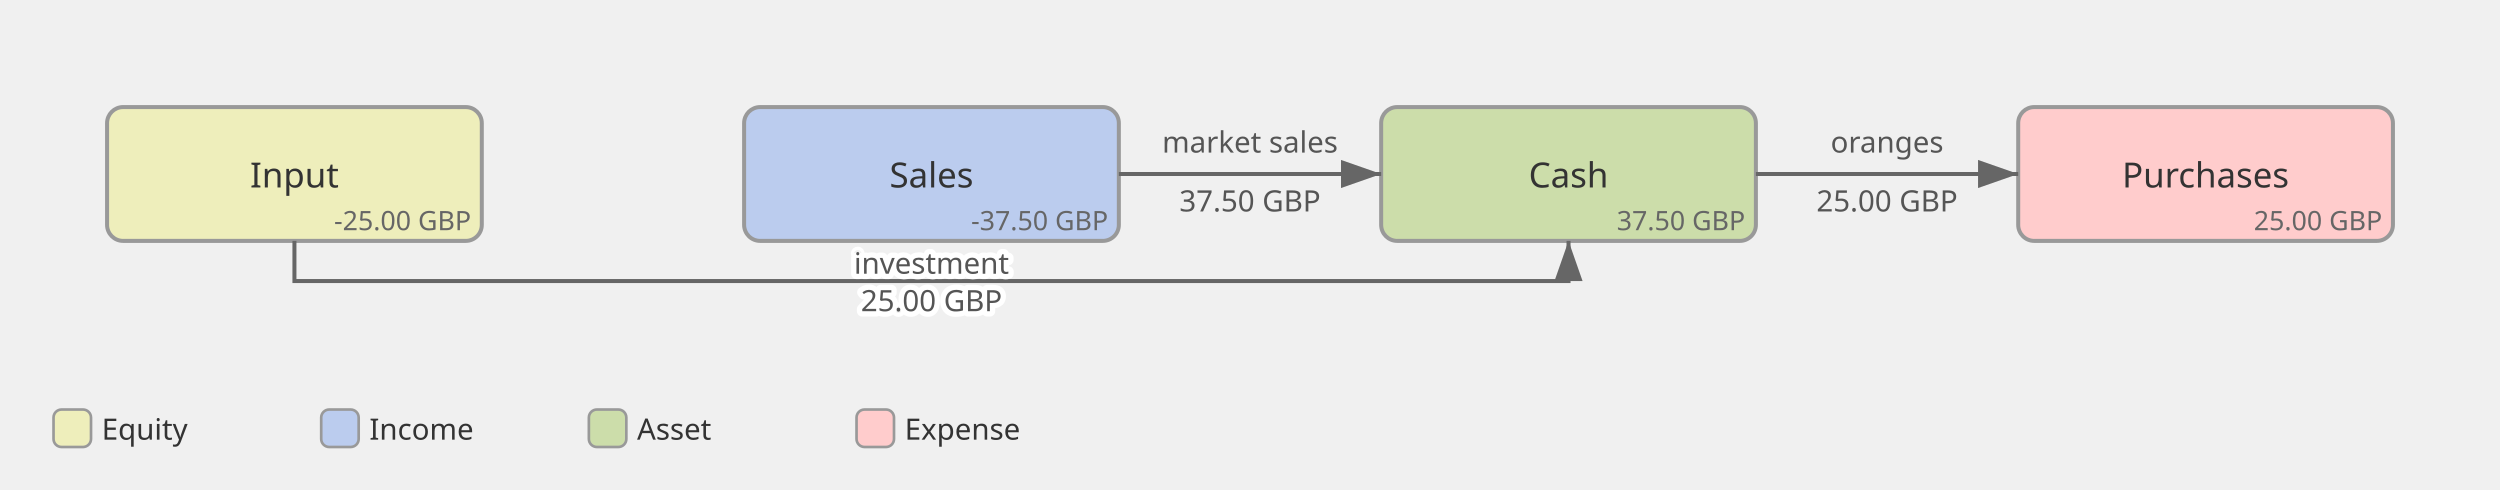
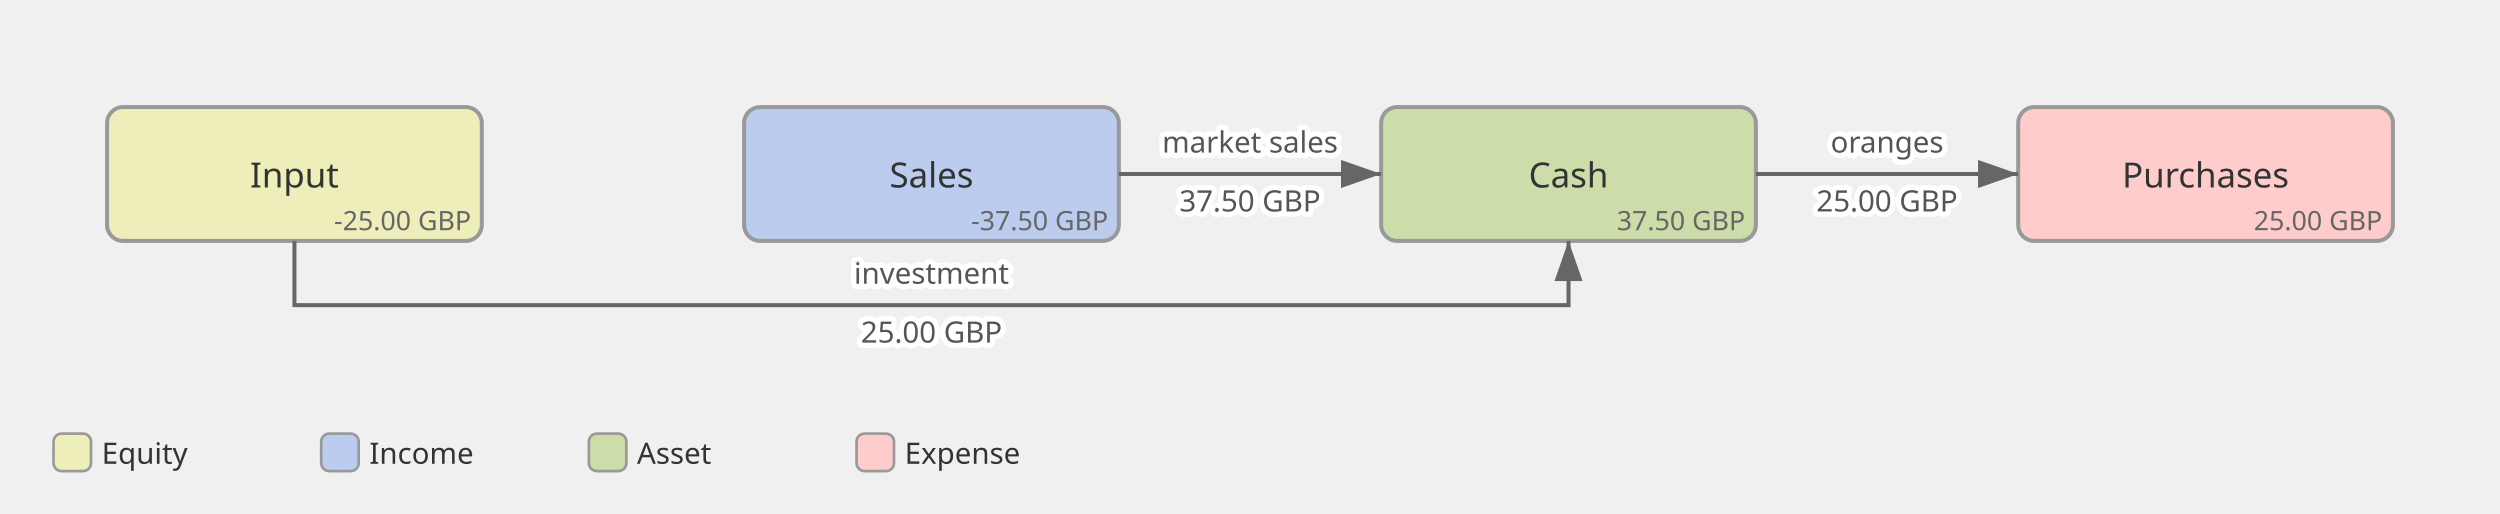
- <svg xmlns="http://www.w3.org/2000/svg" viewBox="0 0 934 183" width="934" height="183">
+ <svg xmlns="http://www.w3.org/2000/svg" viewBox="0 0 934 192" width="934" height="192">
  <defs>
    <marker id="arrowhead" markerWidth="10" markerHeight="7" refX="10" refY="3.5" orient="auto">
      <polygon points="0 0, 10 3.5, 0 7" fill="#666" />
    </marker>
  </defs>
  <style>
  .node rect { stroke: #999; stroke-width: 1.5; rx: 6; ry: 6; }
  .node text { font-family: sans-serif; font-size: 13px; fill: #333; text-anchor: middle; dominant-baseline: central; }
  .node .balance { font-size: 10px; fill: #666; text-anchor: end; dominant-baseline: auto; }
  .edge path { fill: none; stroke: #666; stroke-width: 1.5; marker-end: url(#arrowhead); }
-   .edge text { font-family: sans-serif; font-size: 11px; fill: #555; text-anchor: middle; }
-   .edge text.on-path { dominant-baseline: central; paint-order: stroke; stroke: #fff; stroke-width: 4px; stroke-linejoin: round; }
+   .edge text { font-family: sans-serif; font-size: 11px; fill: #555; text-anchor: middle; paint-order: stroke; stroke: #fff; stroke-width: 4px; stroke-linejoin: round; }
+   .edge text.on-path { dominant-baseline: central; }
  .legend text { font-family: sans-serif; font-size: 11px; fill: #333; dominant-baseline: central; }
  .legend rect { stroke: #999; stroke-width: 1; rx: 3; ry: 3; }
</style>
  <g class="node" transform="translate(40,40)">
    <rect width="140" height="50" fill="#EEB" />
    <text x="70" y="25">Input</text>
    <text class="balance" x="140" y="50" dx="-4" dy="-4">-25.00 GBP</text>
  </g>
  <g class="node" transform="translate(278,40)">
    <rect width="140" height="50" fill="#BCE" />
    <text x="70" y="25">Sales</text>
    <text class="balance" x="140" y="50" dx="-4" dy="-4">-37.50 GBP</text>
  </g>
  <g class="node" transform="translate(516,40)">
    <rect width="140" height="50" fill="#CDA" />
    <text x="70" y="25">Cash</text>
    <text class="balance" x="140" y="50" dx="-4" dy="-4">37.50 GBP</text>
  </g>
  <g class="node" transform="translate(754,40)">
    <rect width="140" height="50" fill="#FCC" />
    <text x="70" y="25">Purchases</text>
    <text class="balance" x="140" y="50" dx="-4" dy="-4">25.00 GBP</text>
  </g>
  <g class="edge">
-     <path d="M110.0,90.0 L110.0,105.0 L586.0,105.0 L586.0,90.0" />
-     <text class="on-path" x="348" y="98">investment</text>
-     <text class="on-path" x="348" y="112">25.00 GBP</text>
+     <path d="M110.0,90.0 L110.0,114.0 L586.0,114.0 L586.0,90.0" />
+     <text x="348" y="106">investment</text>
+     <text x="348" y="128">25.00 GBP</text>
  </g>
  <g class="edge">
-     <path d="M656.0,65.0 C705.0,65.0 705.0,65.0 754.0,65.0" />
+     <path d="M656.0,65.0 L754.0,65.0" />
    <text x="705" y="57">oranges</text>
    <text x="705" y="79">25.00 GBP</text>
  </g>
  <g class="edge">
-     <path d="M418.0,65.0 C467.0,65.0 467.0,65.0 516.0,65.0" />
+     <path d="M418.0,65.0 L516.0,65.0" />
    <text x="467" y="57">market sales</text>
    <text x="467" y="79">37.50 GBP</text>
  </g>
-   <g class="legend" transform="translate(20,183)" dy="-30">
+   <g class="legend" transform="translate(20,192)" dy="-30">
    <rect x="0" y="-30" width="14" height="14" fill="#EEB" />
    <text x="18" y="-23">Equity</text>
    <rect x="100" y="-30" width="14" height="14" fill="#BCE" />
    <text x="118" y="-23">Income</text>
    <rect x="200" y="-30" width="14" height="14" fill="#CDA" />
    <text x="218" y="-23">Asset</text>
    <rect x="300" y="-30" width="14" height="14" fill="#FCC" />
    <text x="318" y="-23">Expense</text>
  </g>
</svg>
